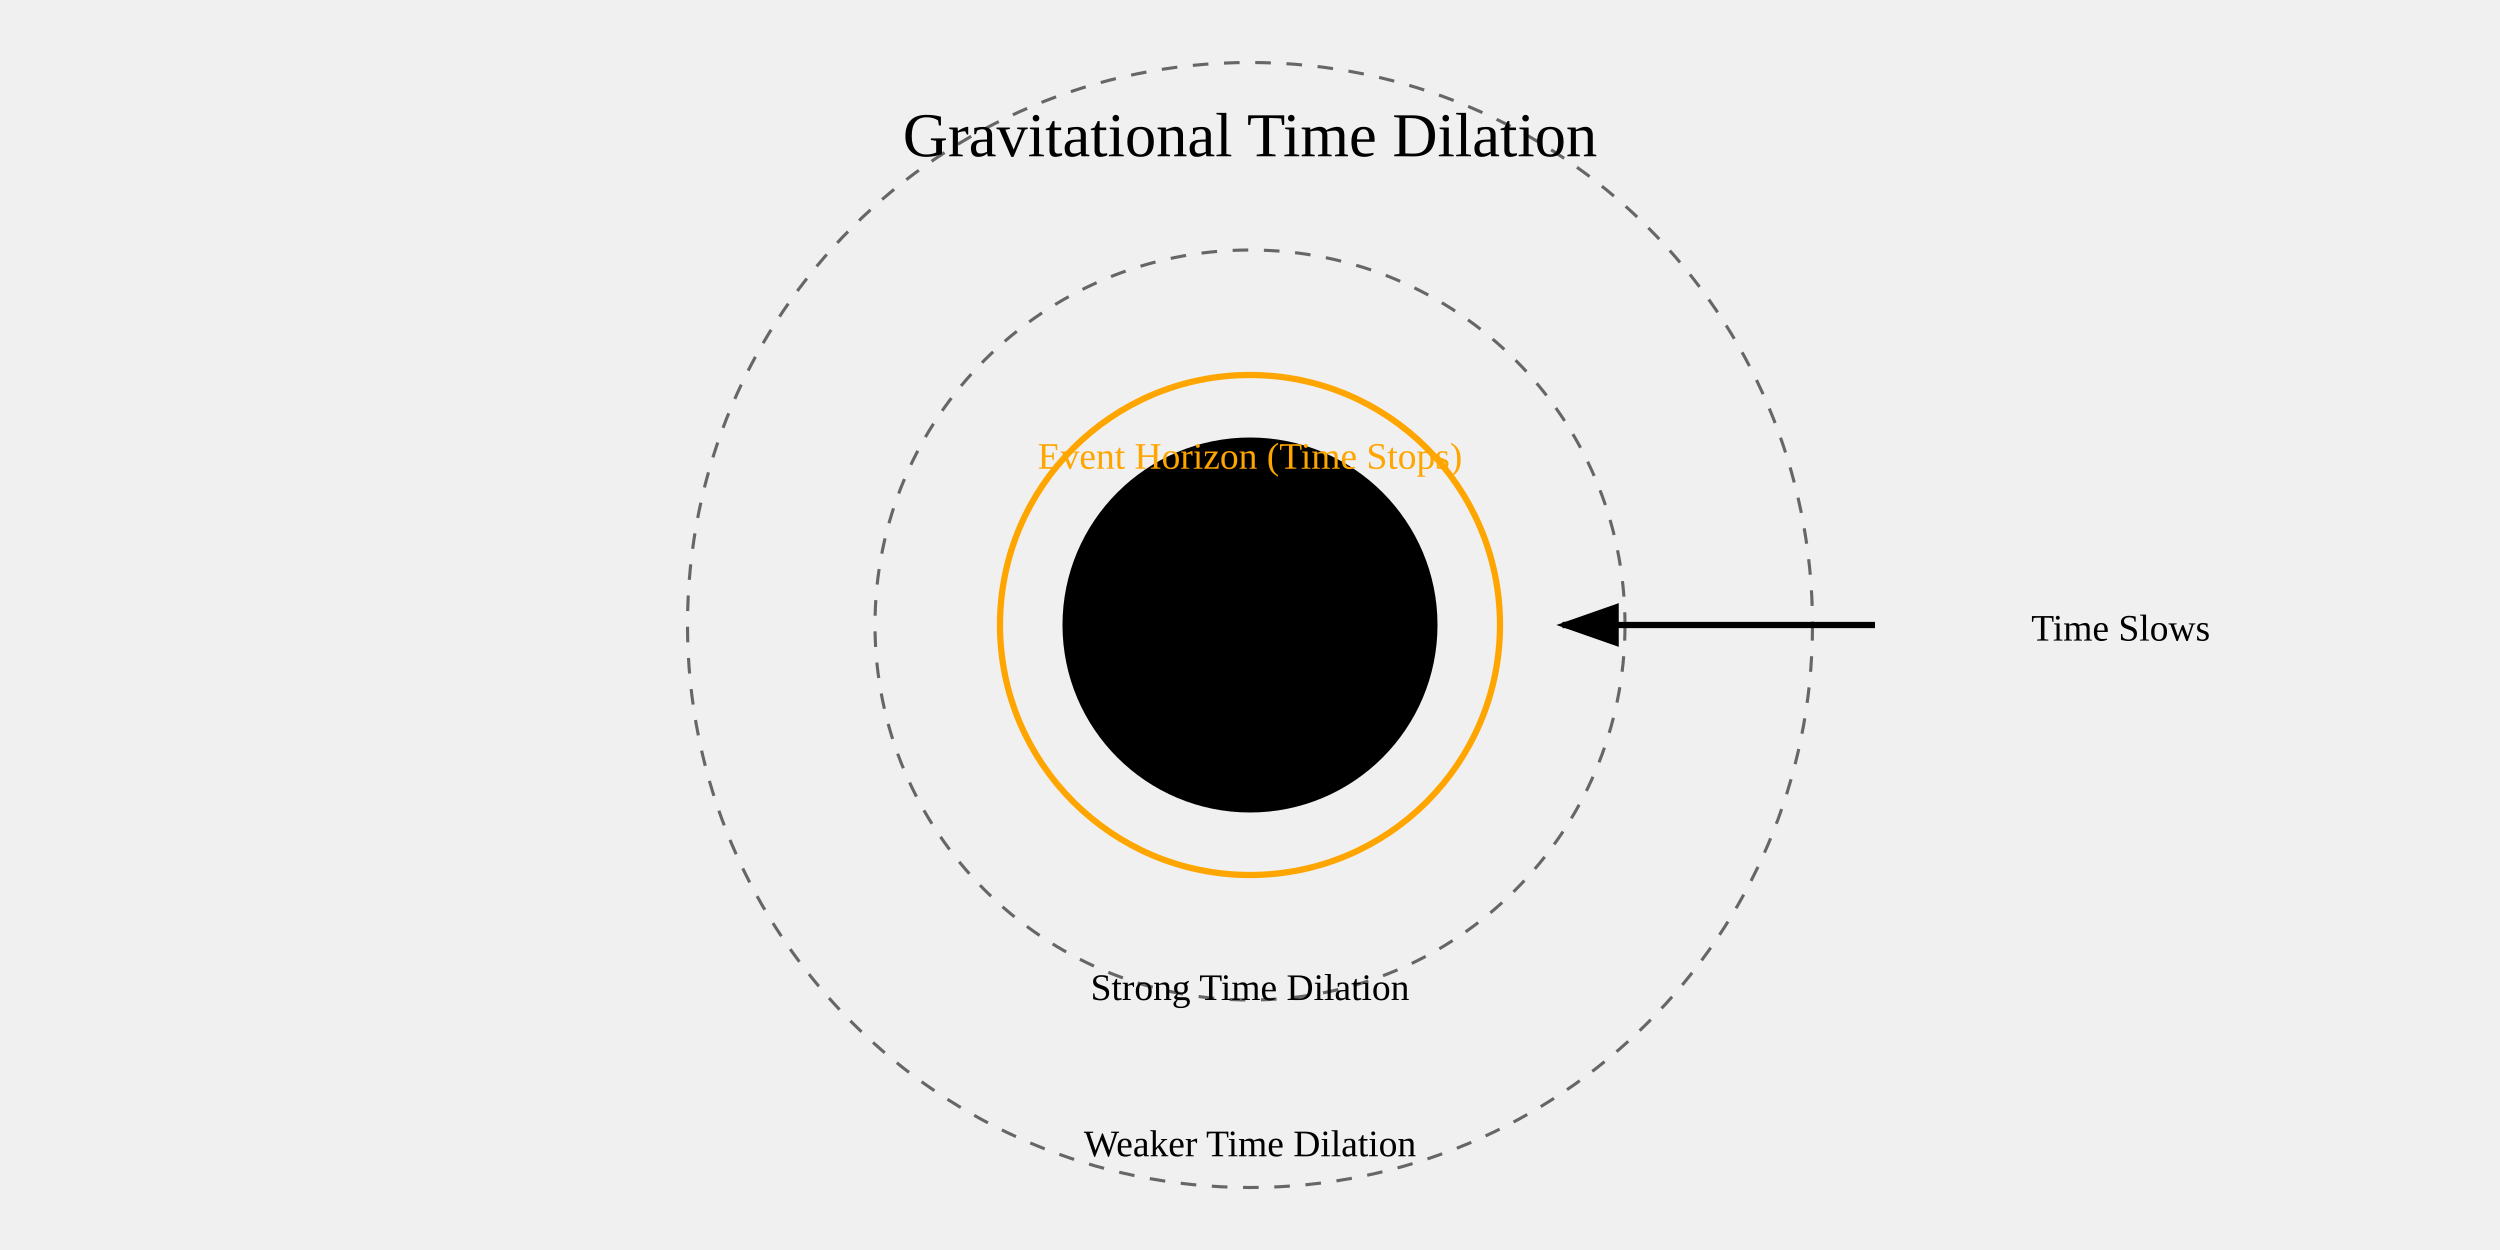
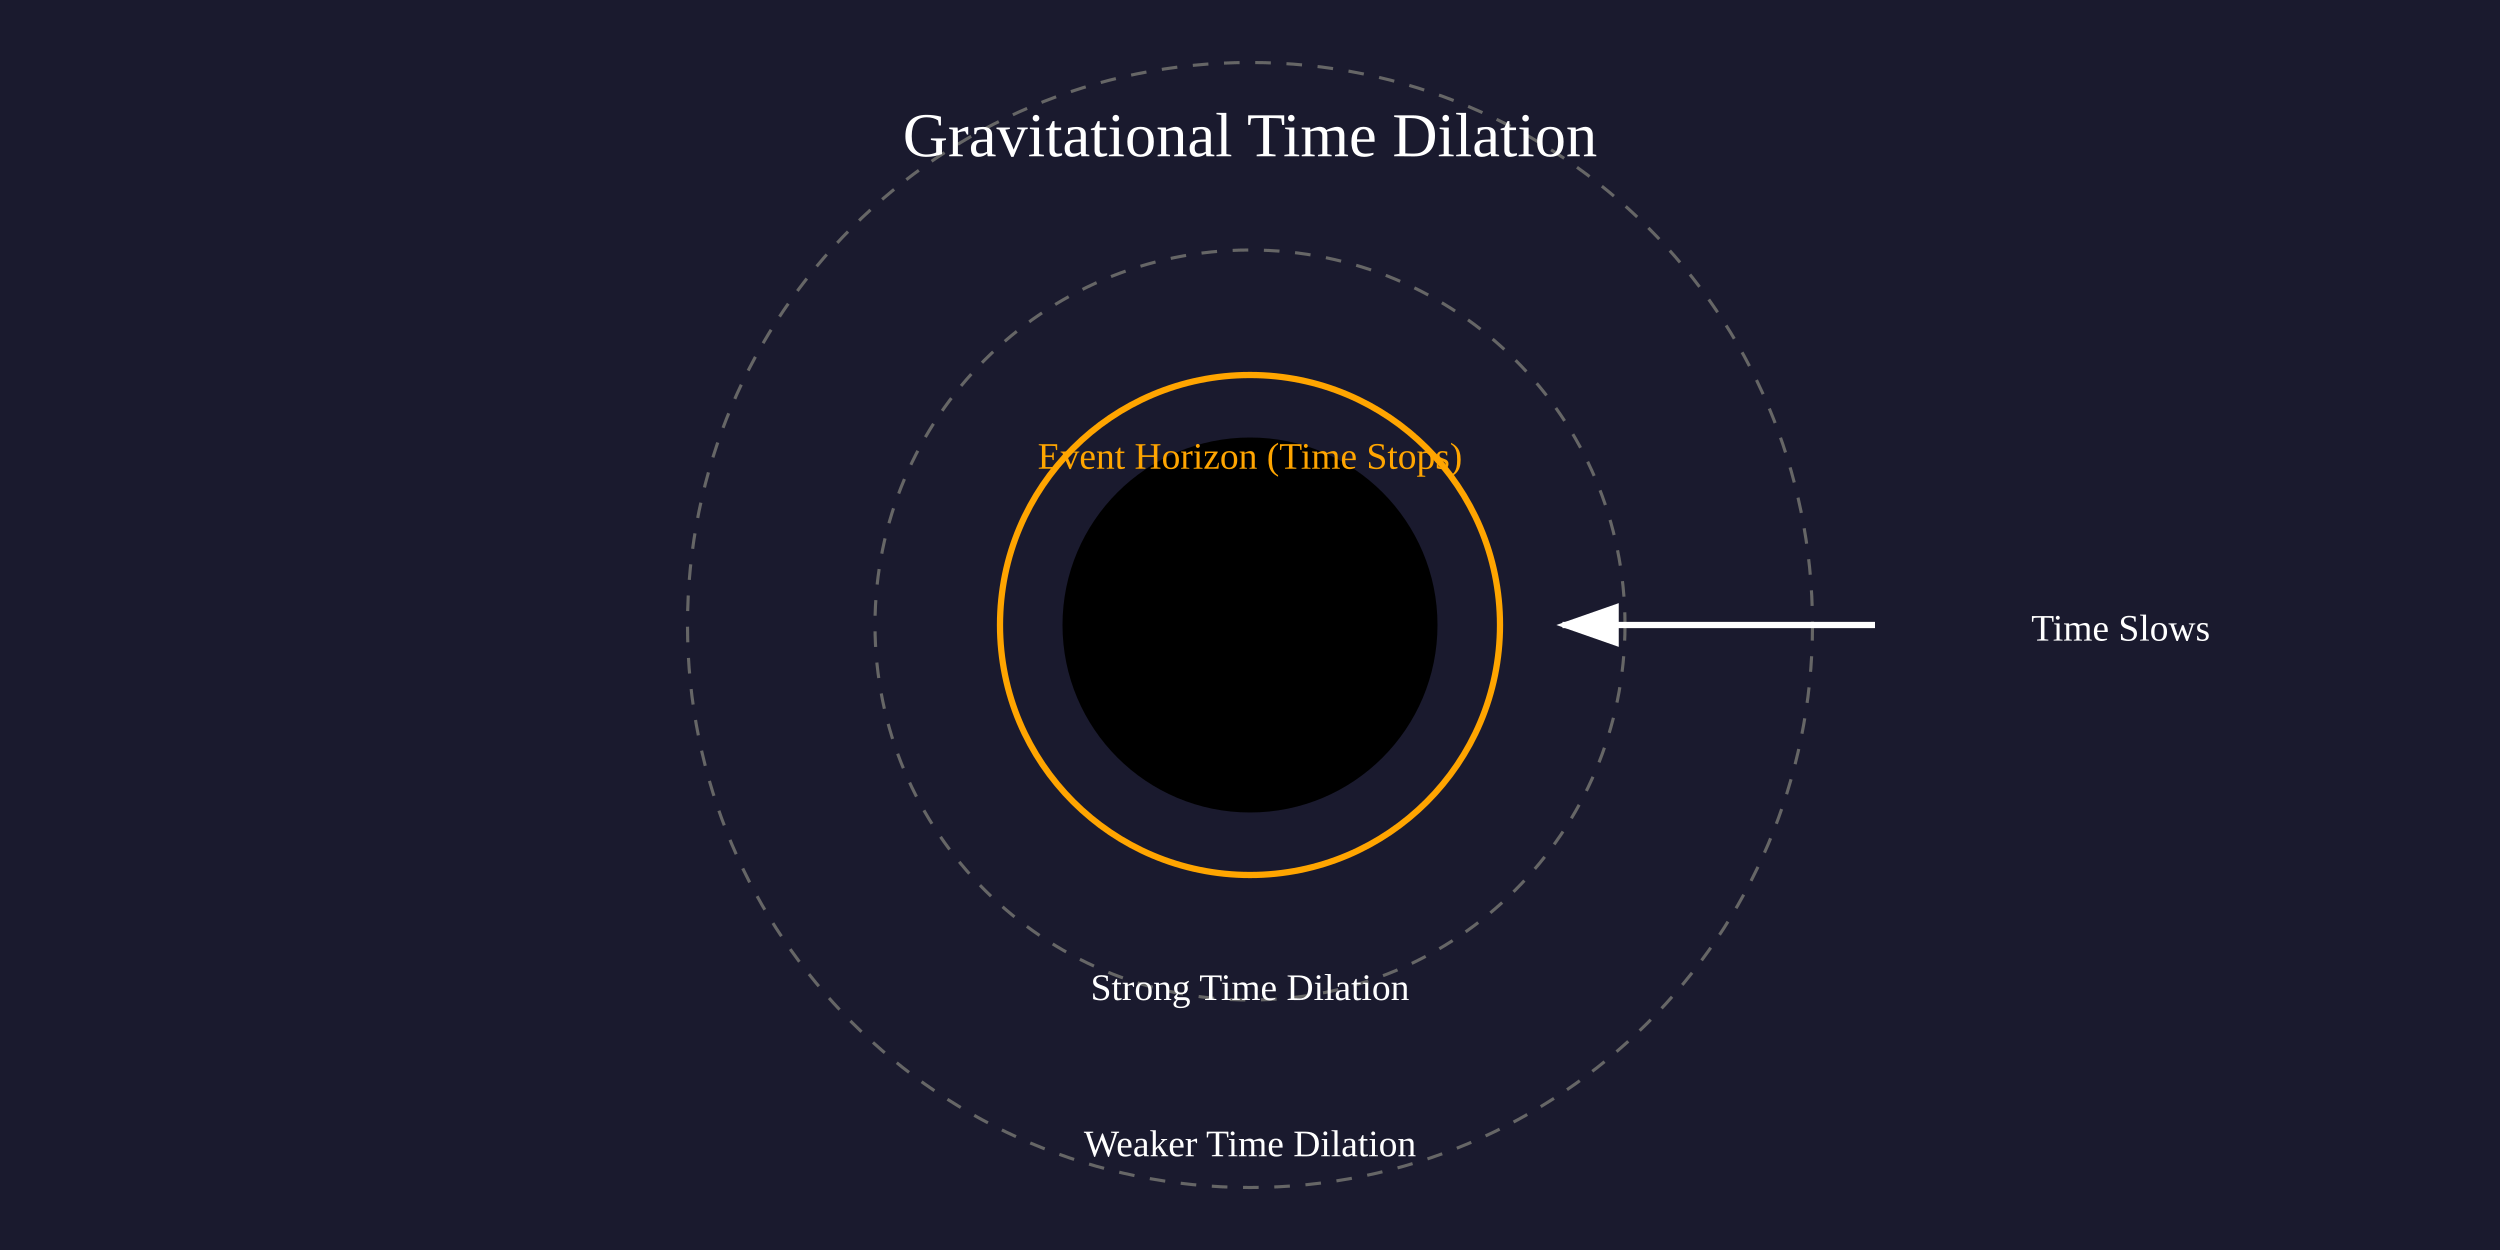
<svg xmlns="http://www.w3.org/2000/svg" viewBox="0 0 800 400">
-   <rect x="0" y="0" width="800" height="400" fill="none" />
+   <rect x="0" y="0" width="800" height="400" fill="#1a1a2e" />
  <circle cx="400" cy="200" r="60" fill="#000" />
  <circle cx="400" cy="200" r="80" stroke="#FFA500" fill="none" stroke-width="2" />
  <circle cx="400" cy="200" r="120" stroke="#666" fill="none" stroke-width="1" stroke-dasharray="5,5" />
  <circle cx="400" cy="200" r="180" stroke="#666" fill="none" stroke-width="1" stroke-dasharray="5,5" />
-   <text x="400" y="50" text-anchor="middle" fill="#000" font-size="20">Gravitational Time Dilation</text>
+   <text x="400" y="50" text-anchor="middle" fill="#fff" font-size="20">Gravitational Time Dilation</text>
  <text x="400" y="150" text-anchor="middle" fill="#FFA500">Event Horizon (Time Stops)</text>
-   <text x="400" y="320" text-anchor="middle" fill="#000">Strong Time Dilation</text>
-   <text x="400" y="370" text-anchor="middle" fill="#000">Weaker Time Dilation</text>
-   <path d="M 600 200 L 500 200" stroke="#000" stroke-width="2" marker-end="url(#arrowhead)" />
-   <text x="650" y="205" fill="#000">Time Slows</text>
+   <text x="400" y="320" text-anchor="middle" fill="#fff">Strong Time Dilation</text>
+   <text x="400" y="370" text-anchor="middle" fill="#fff">Weaker Time Dilation</text>
+   <path d="M 600 200 L 500 200" stroke="#fff" stroke-width="2" marker-end="url(#arrowhead)" />
+   <text x="650" y="205" fill="#fff">Time Slows</text>
  <defs>
    <marker id="arrowhead" markerWidth="10" markerHeight="7" refX="9" refY="3.5" orient="auto">
-       <polygon points="0 0, 10 3.5, 0 7" fill="#000" />
+       <polygon points="0 0, 10 3.5, 0 7" fill="#fff" />
    </marker>
  </defs>
</svg>
